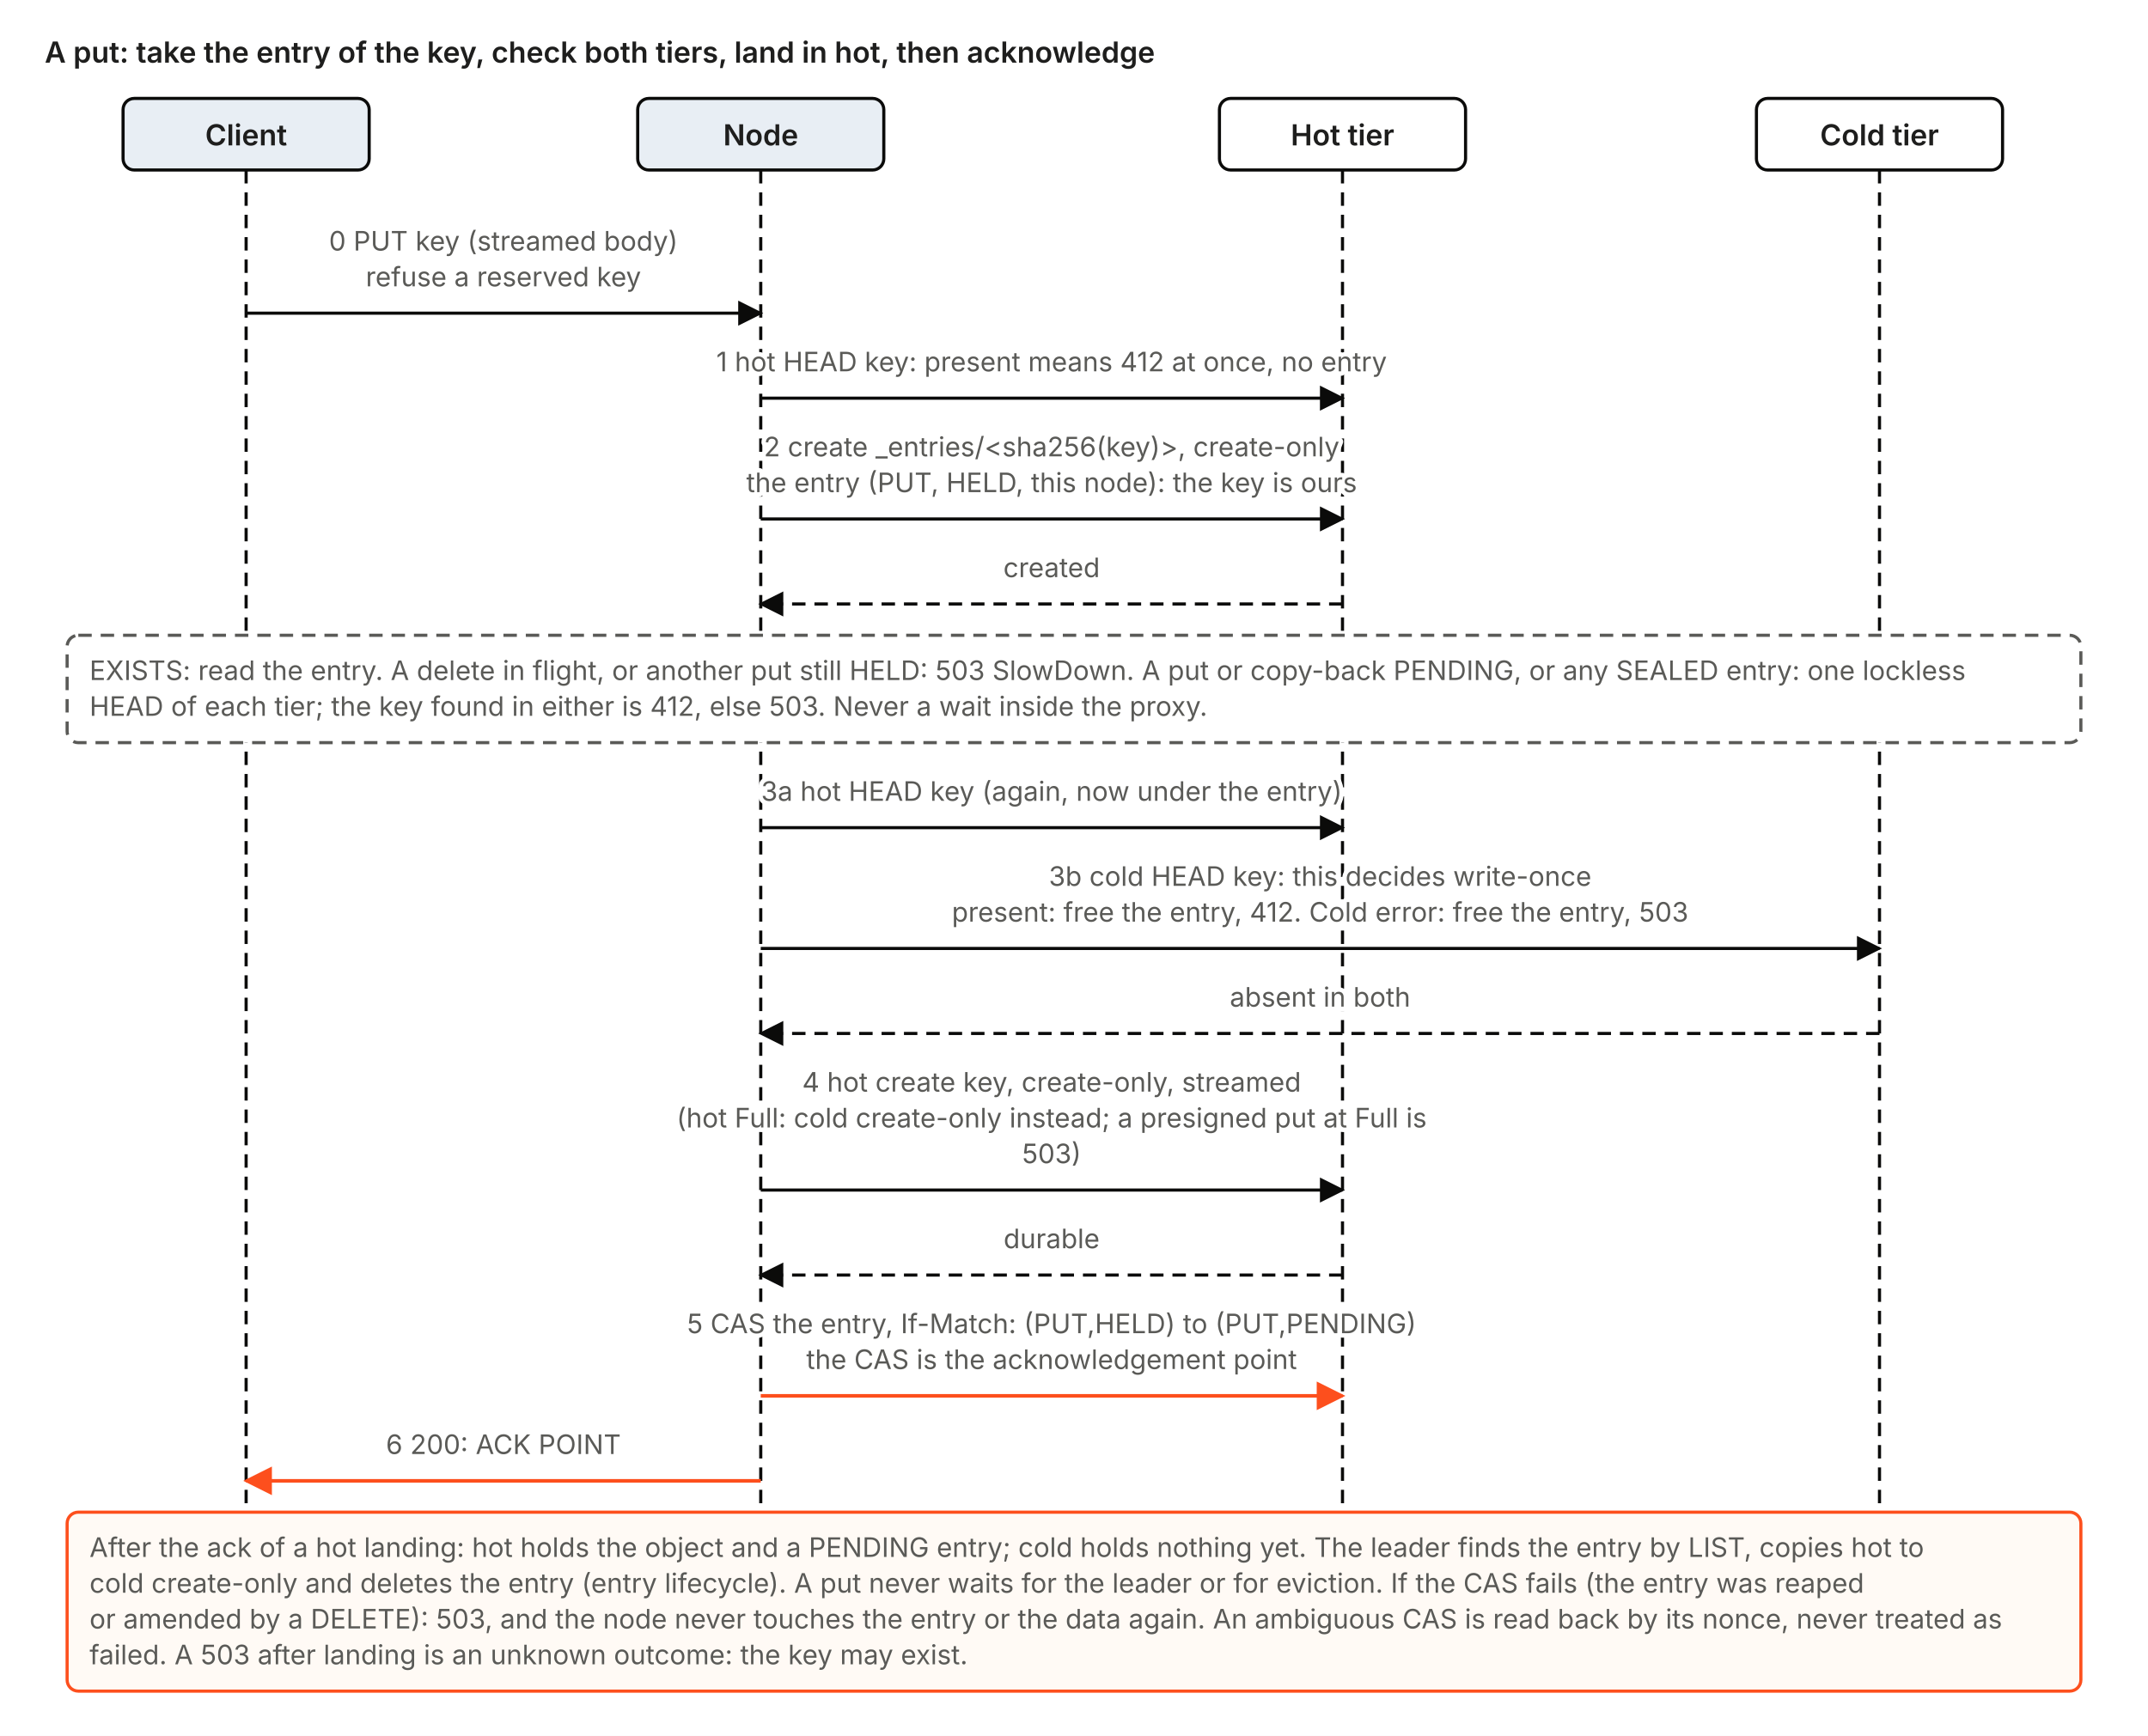
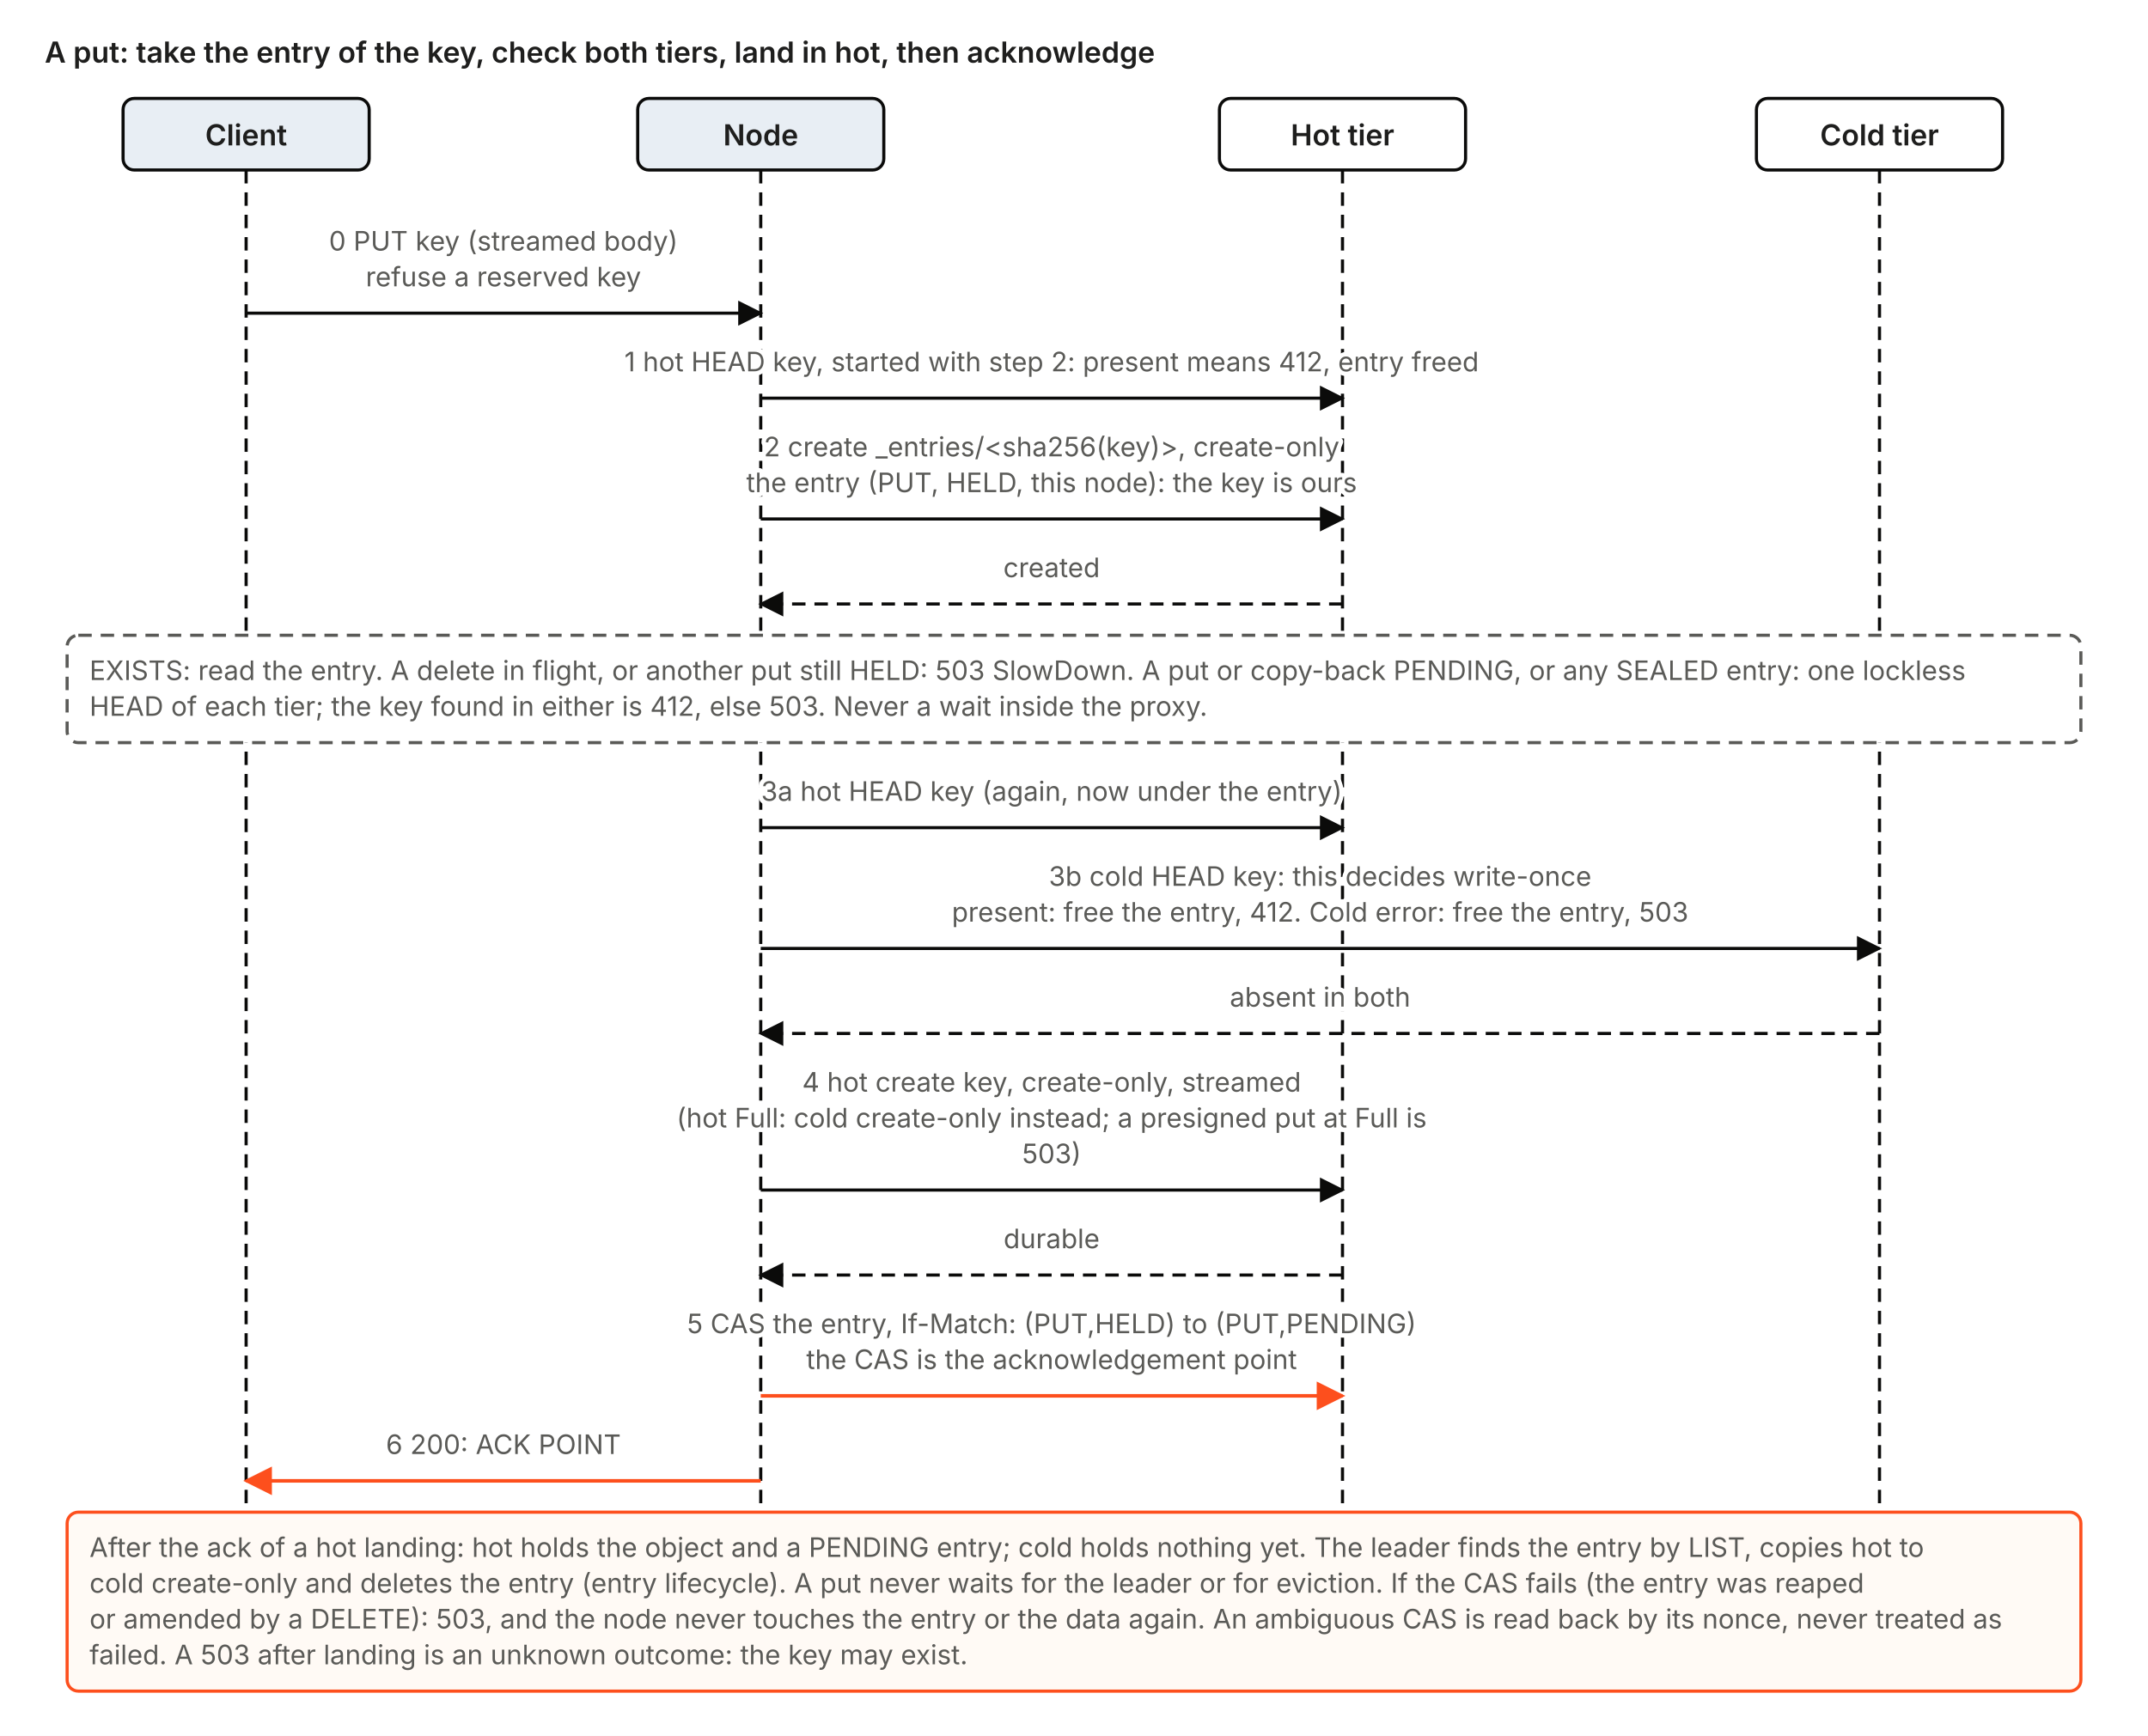
<svg xmlns="http://www.w3.org/2000/svg" viewBox="0 0 960 776" width="960" height="776" role="img" aria-label="Sequence diagram of a put: Client, Node, Hot tier, Cold tier. The node takes an entry for the key in hot with a create-only write, checks both tiers for the key, lands the object in hot, then moves the entry to PENDING with a compare-and-swap, which is the acknowledgement point. The leader copies the object to cold later.">
  <defs>
    <marker id="seq-put-ak" viewBox="0 0 10 10" refX="9" refY="5" markerWidth="8" markerHeight="8" orient="auto">
      <path d="M0,0 L10,5 L0,10 z" fill="#0B0B0A" />
    </marker>
    <marker id="seq-put-ao" viewBox="0 0 10 10" refX="9" refY="5" markerWidth="8" markerHeight="8" orient="auto">
      <path d="M0,0 L10,5 L0,10 z" fill="#FD4F1D" />
    </marker>
  </defs>
  <style>
.box{fill:#FFFFFF;stroke:#0B0B0A;stroke-width:1.4}
.box-b{fill:#E8EEF4;stroke:#0B0B0A;stroke-width:1.4}
.box-o{fill:#FFFAF5;stroke:#FD4F1D;stroke-width:1.4}
.box-t{fill:none;stroke:#FD4F1D;stroke-width:2}
.box-p{fill:none;stroke:#5A5A57;stroke-width:1.4;stroke-dasharray:6 4}
.ln{stroke:#0B0B0A;fill:none;stroke-width:1.4}
.ln-d{stroke:#0B0B0A;fill:none;stroke-width:1.4;stroke-dasharray:6 4}
.ln-o{stroke:#FD4F1D;fill:none;stroke-width:1.6}
.ln-od{stroke:#FD4F1D;fill:none;stroke-width:1.6;stroke-dasharray:6 4}
text{fill:#1E1E1D;font-family:system-ui,-apple-system,'Segoe UI',sans-serif;font-size:13px}
.b{font-weight:600}
.t-m{fill:#5A5A57;font-size:12px}
.t-n{fill:#5A5A57;font-size:13px}
.lbl{paint-order:stroke;stroke:#FFFFFF;stroke-width:4px;stroke-linejoin:round}
</style>
  <rect x="0" y="0" width="960" height="776" fill="#FFFFFF" />
  <text x="20" y="28" class="b" font-size="16">A put: take the entry of the key, check both tiers, land in hot, then acknowledge</text>
  <rect x="55" y="44" width="110" height="32" rx="5" class="box-b" />
  <text x="110" y="65" class="b" text-anchor="middle">Client</text>
  <rect x="285" y="44" width="110" height="32" rx="5" class="box-b" />
  <text x="340" y="65" class="b" text-anchor="middle">Node</text>
  <rect x="545" y="44" width="110" height="32" rx="5" class="box" />
  <text x="600" y="65" class="b" text-anchor="middle">Hot tier</text>
  <rect x="785" y="44" width="110" height="32" rx="5" class="box" />
  <text x="840" y="65" class="b" text-anchor="middle">Cold tier</text>
  <line x1="110" y1="76" x2="110" y2="678" class="ln-d" />
  <line x1="340" y1="76" x2="340" y2="678" class="ln-d" />
  <line x1="600" y1="76" x2="600" y2="678" class="ln-d" />
  <line x1="840" y1="76" x2="840" y2="678" class="ln-d" />
  <text x="225.0" y="112" class="t-m lbl" text-anchor="middle">0  PUT key (streamed body)</text>
  <text x="225.0" y="128" class="t-m lbl" text-anchor="middle">refuse a reserved key</text>
  <line x1="110" y1="140" x2="340" y2="140" class="ln" marker-end="url(#seq-put-ak)" />
-   <text x="470.0" y="166" class="t-m lbl" text-anchor="middle">1  hot HEAD key: present means 412 at once, no entry</text>
+   <text x="470.0" y="166" class="t-m lbl" text-anchor="middle">1  hot HEAD key, started with step 2: present means 412, entry freed</text>
  <line x1="340" y1="178" x2="600" y2="178" class="ln" marker-end="url(#seq-put-ak)" />
  <text x="470.0" y="204" class="t-m lbl" text-anchor="middle">2  create _entries/&lt;sha256(key)&gt;, create-only</text>
  <text x="470.0" y="220" class="t-m lbl" text-anchor="middle">the entry (PUT, HELD, this node): the key is ours</text>
  <line x1="340" y1="232" x2="600" y2="232" class="ln" marker-end="url(#seq-put-ak)" />
  <text x="470.0" y="258" class="t-m lbl" text-anchor="middle">created</text>
  <line x1="600" y1="270" x2="340" y2="270" class="ln-d" marker-end="url(#seq-put-ak)" />
  <rect x="30" y="284" width="900" height="48" rx="5" fill="#FFFFFF" />
  <rect x="30" y="284" width="900" height="48" rx="5" class="box-p" />
  <text x="40" y="304" class="t-m">EXISTS: read the entry. A delete in flight, or another put still HELD: 503 SlowDown. A put or copy-back PENDING, or any SEALED entry: one lockless</text>
  <text x="40" y="320" class="t-m">HEAD of each tier; the key found in either is 412, else 503. Never a wait inside the proxy.</text>
  <text x="470.0" y="358" class="t-m lbl" text-anchor="middle">3a  hot HEAD key (again, now under the entry)</text>
  <line x1="340" y1="370" x2="600" y2="370" class="ln" marker-end="url(#seq-put-ak)" />
  <text x="590.0" y="396" class="t-m lbl" text-anchor="middle">3b  cold HEAD key: this decides write-once</text>
  <text x="590.0" y="412" class="t-m lbl" text-anchor="middle">present: free the entry, 412. Cold error: free the entry, 503</text>
  <line x1="340" y1="424" x2="840" y2="424" class="ln" marker-end="url(#seq-put-ak)" />
  <text x="590.0" y="450" class="t-m lbl" text-anchor="middle">absent in both</text>
  <line x1="840" y1="462" x2="340" y2="462" class="ln-d" marker-end="url(#seq-put-ak)" />
  <text x="470.0" y="488" class="t-m lbl" text-anchor="middle">4  hot create key, create-only, streamed</text>
  <text x="470.0" y="504" class="t-m lbl" text-anchor="middle">(hot Full: cold create-only instead; a presigned put at Full is</text>
  <text x="470.0" y="520" class="t-m lbl" text-anchor="middle">503)</text>
  <line x1="340" y1="532" x2="600" y2="532" class="ln" marker-end="url(#seq-put-ak)" />
  <text x="470.0" y="558" class="t-m lbl" text-anchor="middle">durable</text>
  <line x1="600" y1="570" x2="340" y2="570" class="ln-d" marker-end="url(#seq-put-ak)" />
  <text x="470.0" y="596" class="t-m lbl" text-anchor="middle">5  CAS the entry, If-Match: (PUT,HELD) to (PUT,PENDING)</text>
  <text x="470.0" y="612" class="t-m lbl" text-anchor="middle">the CAS is the acknowledgement point</text>
  <line x1="340" y1="624" x2="600" y2="624" class="ln-o" marker-end="url(#seq-put-ao)" />
  <text x="225.0" y="650" class="t-m lbl" text-anchor="middle">6  200: ACK POINT</text>
  <line x1="340" y1="662" x2="110" y2="662" class="ln-o" marker-end="url(#seq-put-ao)" />
  <rect x="30" y="676" width="900" height="80" rx="5" class="box-o" />
  <text x="40" y="696" class="t-m">After the ack of a hot landing: hot holds the object and a PENDING entry; cold holds nothing yet. The leader finds the entry by LIST, copies hot to</text>
  <text x="40" y="712" class="t-m">cold create-only and deletes the entry (entry lifecycle). A put never waits for the leader or for eviction. If the CAS fails (the entry was reaped</text>
  <text x="40" y="728" class="t-m">or amended by a DELETE): 503, and the node never touches the entry or the data again. An ambiguous CAS is read back by its nonce, never treated as</text>
  <text x="40" y="744" class="t-m">failed. A 503 after landing is an unknown outcome: the key may exist.</text>
</svg>
